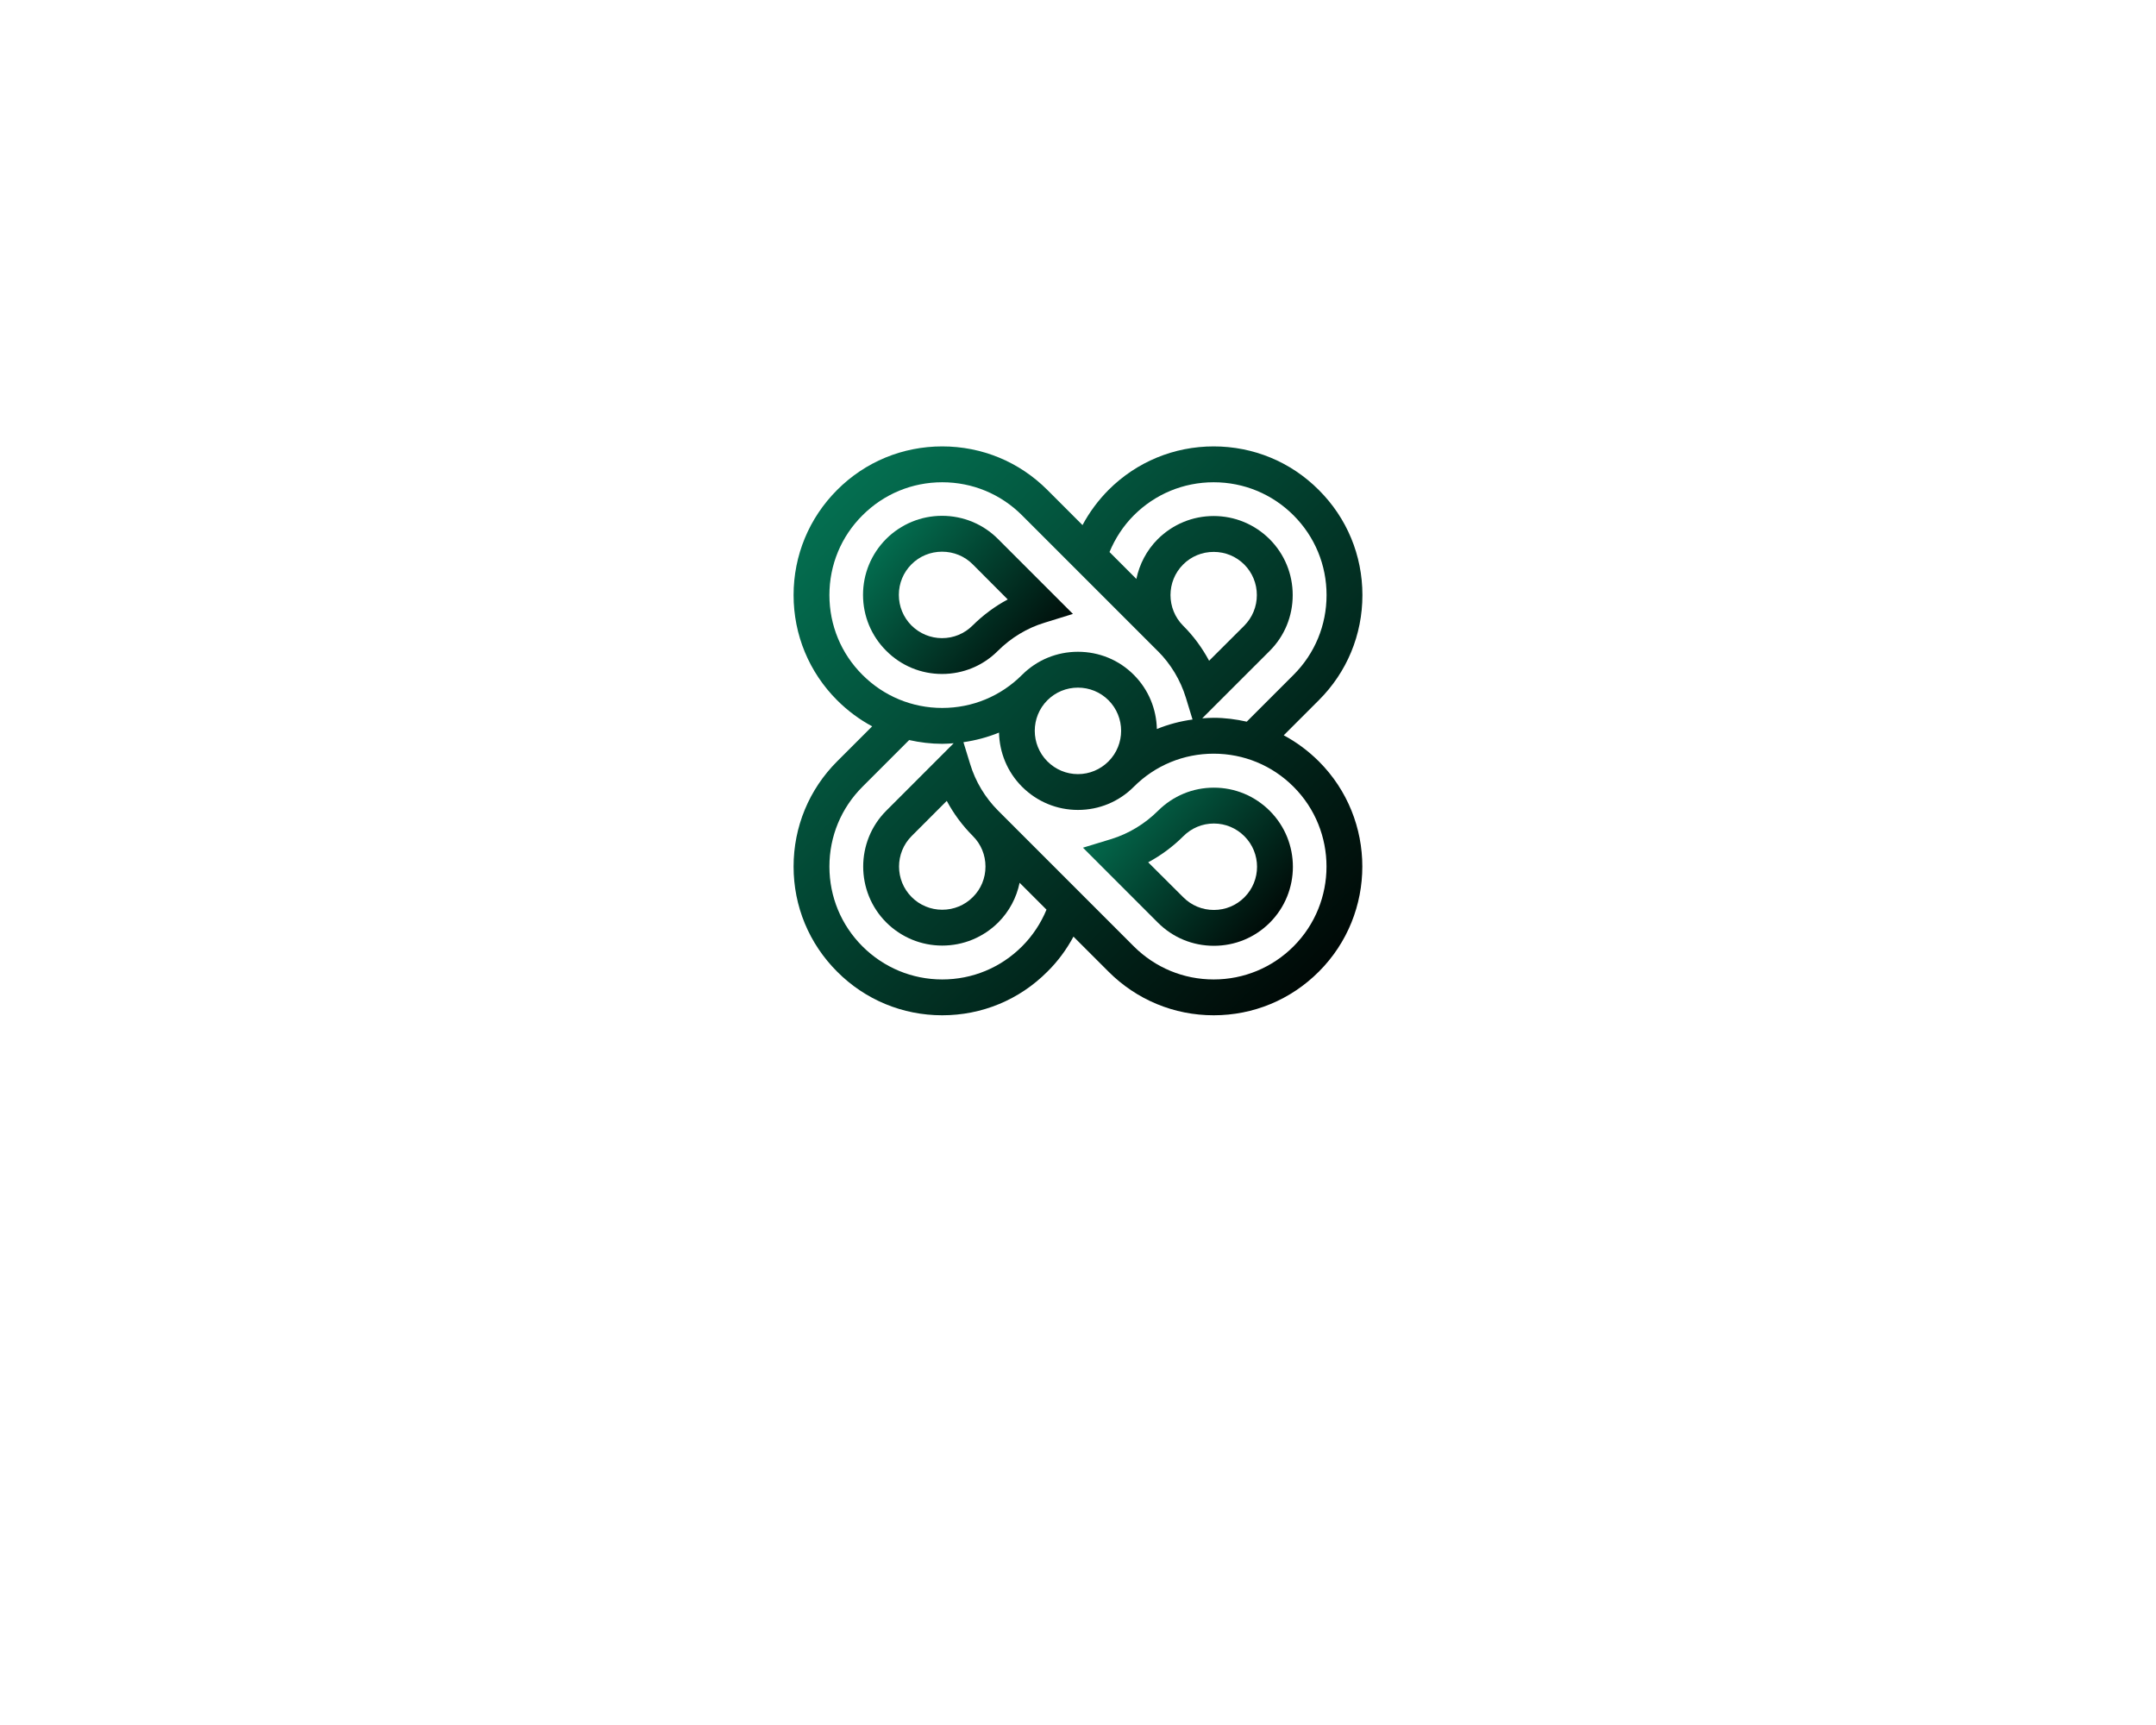
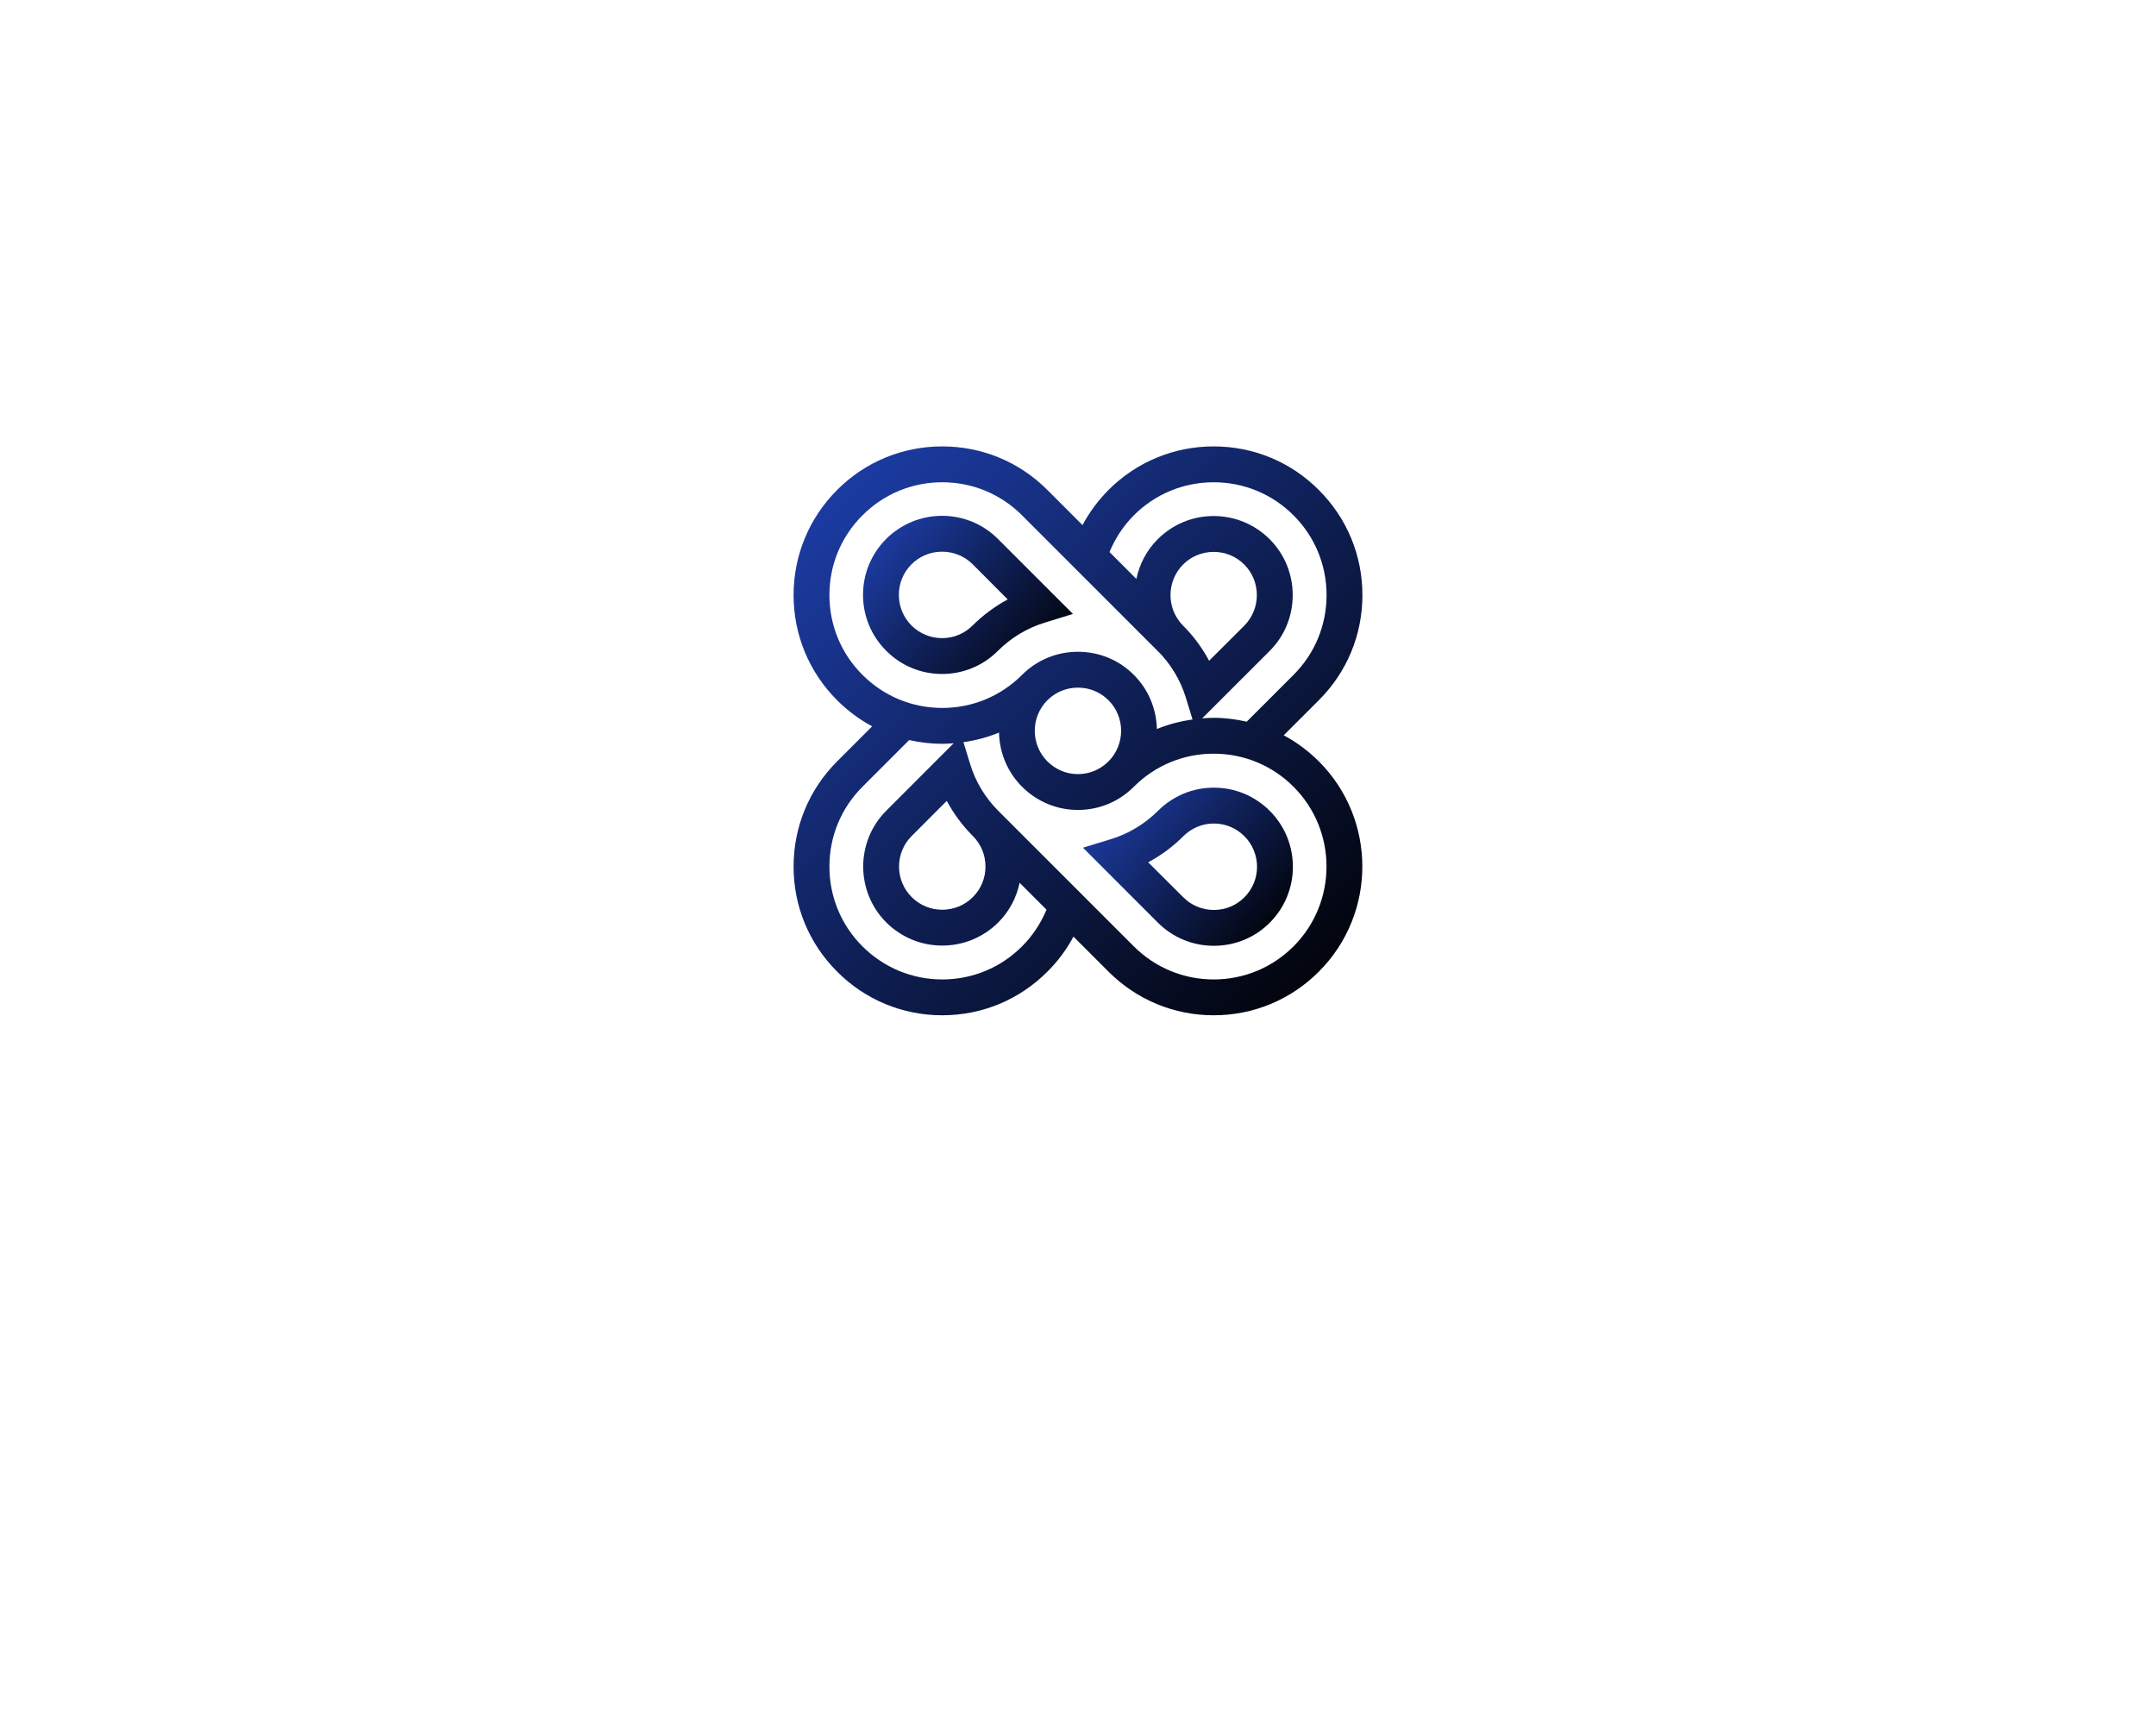
<svg xmlns="http://www.w3.org/2000/svg" version="1.1" width="1280" height="1024" viewBox="0 0 1280 1024" xml:space="preserve">
  <defs>
</defs>
  <g transform="matrix(1 0 0 1 640 512)" id="background-logo">
    <rect style="stroke: none; stroke-width: 0; stroke-dasharray: none; stroke-linecap: butt; stroke-dashoffset: 0; stroke-linejoin: miter; stroke-miterlimit: 4; fill: rgb(255,255,255); fill-opacity: 0; fill-rule: nonzero; opacity: 1;" paint-order="stroke" x="-640" y="-512" rx="0" ry="0" width="1280" height="1024" />
  </g>
  <g transform="matrix(2.493122 0 0 2.493122 640 433.8456)" id="logo-logo">
    <g style="" paint-order="stroke">
      <g transform="matrix(0.525069 0 0 -0.525069 0 0)">
        <linearGradient id="SVGID_531445" gradientUnits="userSpaceOnUse" gradientTransform="matrix(1 0 0 1 297.602 1824.94)" x1="0.002" y1="257.97" x2="257.977" y2="0">
-           <stop offset="0%" style="stop-color:rgb(4,120,87);stop-opacity: 1" />
+           <stop offset="0%" style="stop-color:rgb(30,64,175);stop-opacity: 1" />
          <stop offset="100%" style="stop-color:rgb(0,0,0);stop-opacity: 1" />
        </linearGradient>
        <path style="stroke: none; stroke-width: 1; stroke-dasharray: none; stroke-linecap: butt; stroke-dashoffset: 0; stroke-linejoin: miter; stroke-miterlimit: 10; fill: url(#SVGID_531445); fill-rule: nonzero; opacity: 1;" paint-order="stroke" transform=" translate(-426.592, -1953.925)" d="M 519.898 1951.91 L 535.793 1967.8 C 548.555 1980.51 555.582 1997.46 555.582 2015.49 C 555.582 2033.5 548.555 2050.44 535.793 2063.16 C 523.074 2075.92 506.137 2082.91 488.125 2082.91 C 470.133 2082.91 453.188 2075.92 440.426 2063.16 C 435.754 2058.44 431.77 2053.09 428.637 2047.23 L 412.711 2063.16 C 399.961 2075.92 383.047 2082.91 365.016 2082.91 C 347.016 2082.91 330.063 2075.92 317.348 2063.16 C 304.633 2050.44 297.602 2033.5 297.602 2015.49 C 297.602 1997.46 304.633 1980.51 317.348 1967.8 C 322.102 1963.05 327.473 1959.06 333.242 1955.97 L 317.348 1940.08 C 304.633 1927.37 297.602 1910.42 297.602 1892.38 C 297.602 1874.34 304.633 1857.44 317.348 1844.73 C 330.063 1831.96 347.016 1824.94 365.016 1824.94 C 383.047 1824.94 399.996 1831.96 412.711 1844.73 C 417.438 1849.39 421.406 1854.79 424.535 1860.61 L 440.426 1844.73 C 453.188 1831.96 470.133 1824.94 488.125 1824.94 C 506.137 1824.94 523.074 1831.96 535.824 1844.73 C 562.113 1871.01 562.113 1913.79 535.824 1940.08 C 531.031 1944.84 525.668 1948.82 519.898 1951.91 M 451.918 2051.66 C 461.602 2061.33 474.473 2066.65 488.125 2066.65 C 501.781 2066.65 514.664 2061.33 524.336 2051.66 C 534.004 2041.99 539.32 2029.15 539.32 2015.49 C 539.32 2001.8 534.004 1988.96 524.336 1979.3 L 503.125 1958.09 C 498.246 1959.17 493.242 1959.84 488.125 1959.84 C 486.379 1959.84 484.629 1959.7 482.93 1959.6 L 513.484 1990.13 C 520.27 1996.89 523.965 2005.91 523.965 2015.49 C 523.965 2025.04 520.27 2034.06 513.484 2040.86 C 506.695 2047.59 497.715 2051.34 488.125 2051.34 C 478.539 2051.34 469.563 2047.59 462.77 2040.86 C 457.652 2035.74 454.453 2029.43 453.063 2022.81 L 440.879 2035.01 C 443.438 2041.18 447.172 2046.91 451.918 2051.66 M 474.27 2001.6 C 466.633 2009.28 466.633 2021.71 474.27 2029.36 C 477.969 2033.06 482.891 2035.07 488.125 2035.07 C 493.375 2035.07 498.285 2033.06 501.984 2029.36 C 505.684 2025.66 507.703 2020.7 507.703 2015.49 C 507.703 2010.26 505.684 2005.34 501.984 2001.6 L 486.055 1985.71 C 482.93 1991.52 478.988 1996.93 474.27 2001.6 M 328.852 1979.3 C 319.18 1988.93 313.852 2001.8 313.852 2015.49 C 313.852 2029.19 319.18 2042.03 328.852 2051.66 C 338.52 2061.33 351.359 2066.65 365.016 2066.65 C 378.707 2066.65 391.539 2061.33 401.211 2051.66 L 462.742 1990.13 L 462.77 1990.13 C 468.668 1984.25 473.059 1976.93 475.492 1969.02 L 478.539 1959.06 C 472.973 1958.3 467.523 1956.87 462.363 1954.75 C 462.156 1963.64 458.711 1972.51 451.918 1979.3 C 445.188 1986.08 436.156 1989.78 426.566 1989.78 C 416.984 1989.78 408.004 1986.08 401.211 1979.3 C 391.539 1969.63 378.707 1964.31 365.016 1964.31 C 351.359 1964.31 338.52 1969.63 328.852 1979.3 M 446.148 1953.94 C 446.148 1948.94 444.242 1943.9 440.426 1940.08 C 436.73 1936.38 431.801 1934.3 426.566 1934.3 C 421.324 1934.3 416.41 1936.38 412.711 1940.08 C 405.074 1947.73 405.074 1960.16 412.711 1967.8 C 416.41 1971.49 421.324 1973.52 426.566 1973.52 C 431.801 1973.52 436.73 1971.49 440.426 1967.8 C 444.242 1963.98 446.148 1958.95 446.148 1953.94 M 401.211 1856.18 C 391.539 1846.52 378.707 1841.19 365.016 1841.19 C 351.359 1841.19 338.52 1846.55 328.852 1856.18 C 319.18 1865.85 313.852 1878.69 313.852 1892.38 C 313.852 1906.08 319.18 1918.91 328.852 1928.58 L 350.016 1949.75 C 354.902 1948.66 359.934 1948.04 365.016 1948.04 C 366.762 1948.04 368.512 1948.17 370.211 1948.3 L 339.664 1917.74 C 325.676 1903.76 325.676 1881 339.664 1867.02 C 346.445 1860.29 355.461 1856.55 365.016 1856.55 C 374.602 1856.55 383.617 1860.29 390.41 1867.02 C 395.406 1872.02 398.699 1878.24 400.113 1885.03 L 412.309 1872.84 C 409.75 1866.66 406 1860.98 401.211 1856.18 M 378.906 1906.23 C 382.609 1902.54 384.629 1897.63 384.629 1892.38 C 384.629 1887.13 382.609 1882.22 378.906 1878.54 C 375.203 1874.83 370.258 1872.8 365.016 1872.8 C 359.816 1872.8 354.855 1874.83 351.156 1878.54 C 343.52 1886.17 343.52 1898.59 351.156 1906.23 L 367.078 1922.17 C 370.211 1916.31 374.195 1910.95 378.906 1906.23 M 524.336 1856.18 C 514.664 1846.52 501.781 1841.19 488.125 1841.19 C 474.473 1841.19 461.602 1846.52 451.918 1856.18 L 390.359 1917.74 C 384.473 1923.63 380.082 1930.93 377.68 1938.87 L 374.633 1948.78 C 380.215 1949.59 385.613 1951.02 390.766 1953.13 C 390.98 1944.22 394.43 1935.37 401.211 1928.58 C 408.004 1921.8 417.016 1918.06 426.566 1918.06 C 436.156 1918.06 445.188 1921.8 451.918 1928.58 C 461.602 1938.26 474.473 1943.57 488.125 1943.57 C 501.781 1943.57 514.664 1938.26 524.336 1928.58 C 544.281 1908.64 544.281 1876.17 524.336 1856.18" stroke-linecap="round" />
      </g>
      <g transform="matrix(0.525069 0 0 -0.525069 26.17767 32.354)">
        <linearGradient id="SVGID_531446" gradientUnits="userSpaceOnUse" gradientTransform="matrix(1 0 0 1 428.762 1856.55)" x1="5.874" y1="71.71" x2="89.333" y2="0">
-           <stop offset="0%" style="stop-color:rgb(4,120,87);stop-opacity: 1" />
+           <stop offset="0%" style="stop-color:rgb(30,64,175);stop-opacity: 1" />
          <stop offset="100%" style="stop-color:rgb(0,0,0);stop-opacity: 1" />
        </linearGradient>
        <path style="stroke: none; stroke-width: 1; stroke-dasharray: none; stroke-linecap: butt; stroke-dashoffset: 0; stroke-linejoin: miter; stroke-miterlimit: 10; fill: url(#SVGID_531446); fill-rule: nonzero; opacity: 1;" paint-order="stroke" transform=" translate(-476.3659, -1892.405)" d="M 488.125 1928.26 C 478.539 1928.26 469.563 1924.52 462.77 1917.74 C 456.84 1911.85 449.563 1907.42 441.691 1904.98 L 428.762 1901.04 L 462.77 1867.02 C 469.563 1860.25 478.539 1856.55 488.125 1856.55 C 497.715 1856.55 506.695 1860.25 513.484 1867.02 C 527.465 1881 527.465 1903.76 513.484 1917.74 C 506.695 1924.52 497.715 1928.26 488.125 1928.26 z M 501.984 1878.54 C 498.285 1874.83 493.375 1872.8 488.125 1872.8 C 482.891 1872.8 477.969 1874.83 474.27 1878.54 L 458.34 1894.41 C 464.195 1897.55 469.563 1901.53 474.27 1906.23 C 477.969 1909.93 482.891 1912 488.125 1912 C 493.375 1912 498.285 1909.93 501.984 1906.23 C 509.617 1898.59 509.617 1886.17 501.984 1878.54" stroke-linecap="round" />
      </g>
      <g transform="matrix(0.525069 0 0 -0.525069 -26.19932 -32.37024)">
        <linearGradient id="SVGID_531447" gradientUnits="userSpaceOnUse" gradientTransform="matrix(1 0 0 1 329.176 1979.62)" x1="5.869" y1="71.72" x2="89.326" y2="0">
-           <stop offset="0%" style="stop-color:rgb(4,120,87);stop-opacity: 1" />
+           <stop offset="0%" style="stop-color:rgb(30,64,175);stop-opacity: 1" />
          <stop offset="100%" style="stop-color:rgb(0,0,0);stop-opacity: 1" />
        </linearGradient>
        <path style="stroke: none; stroke-width: 1; stroke-dasharray: none; stroke-linecap: butt; stroke-dashoffset: 0; stroke-linejoin: miter; stroke-miterlimit: 10; fill: url(#SVGID_531447); fill-rule: nonzero; opacity: 1;" paint-order="stroke" transform=" translate(-376.7735, -2015.48)" d="M 390.359 1990.13 C 396.293 1996.04 403.613 2000.47 411.449 2002.85 L 424.371 2006.85 L 390.359 2040.86 C 383.617 2047.59 374.602 2051.34 365.016 2051.34 C 355.461 2051.34 346.445 2047.59 339.664 2040.86 C 332.922 2034.06 329.176 2025.08 329.176 2015.49 C 329.176 2005.91 332.922 1996.89 339.703 1990.13 C 346.445 1983.36 355.461 1979.62 365.016 1979.62 C 374.602 1979.62 383.617 1983.36 390.359 1990.13 z M 345.422 2015.49 C 345.422 2020.73 347.465 2025.66 351.156 2029.36 C 354.855 2033.06 359.816 2035.07 365.016 2035.07 C 370.258 2035.07 375.203 2033.06 378.906 2029.36 L 394.801 2013.42 C 388.98 2010.3 383.617 2006.31 378.906 2001.64 C 375.172 1997.9 370.258 1995.87 365.016 1995.87 C 359.816 1995.87 354.902 1997.9 351.156 2001.6 C 347.465 2005.3 345.422 2010.26 345.422 2015.49" stroke-linecap="round" />
      </g>
    </g>
  </g>
</svg>
